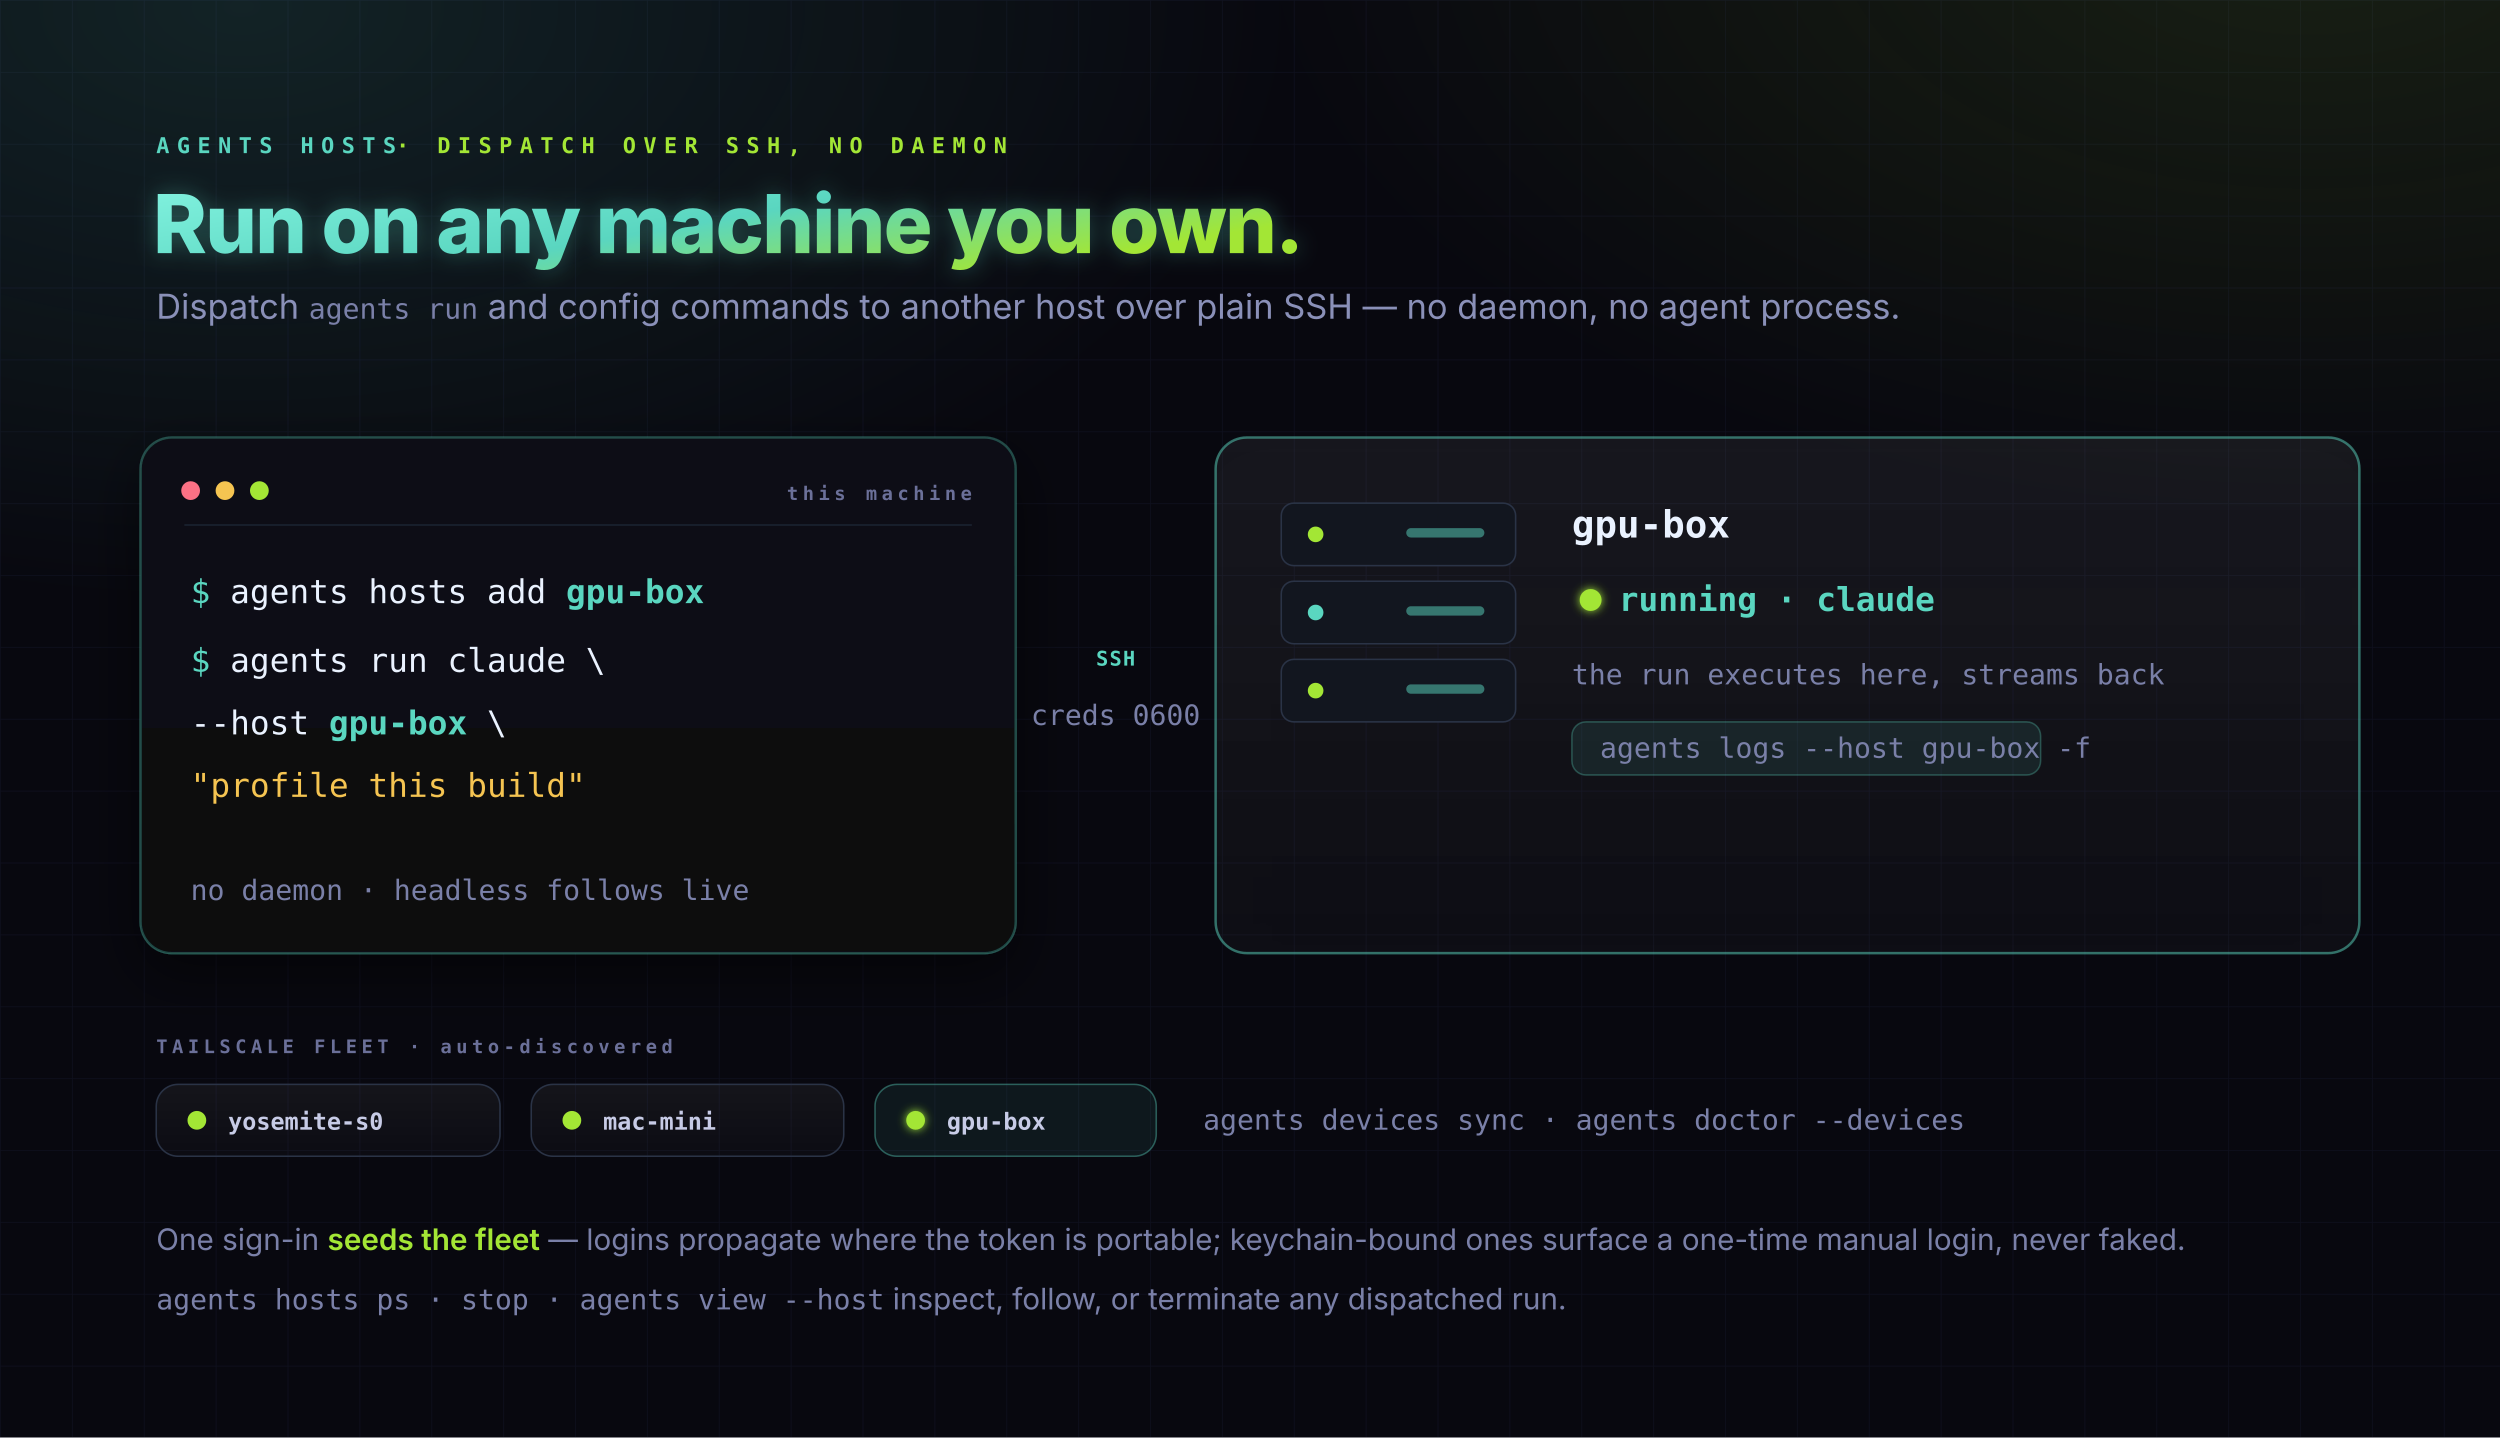
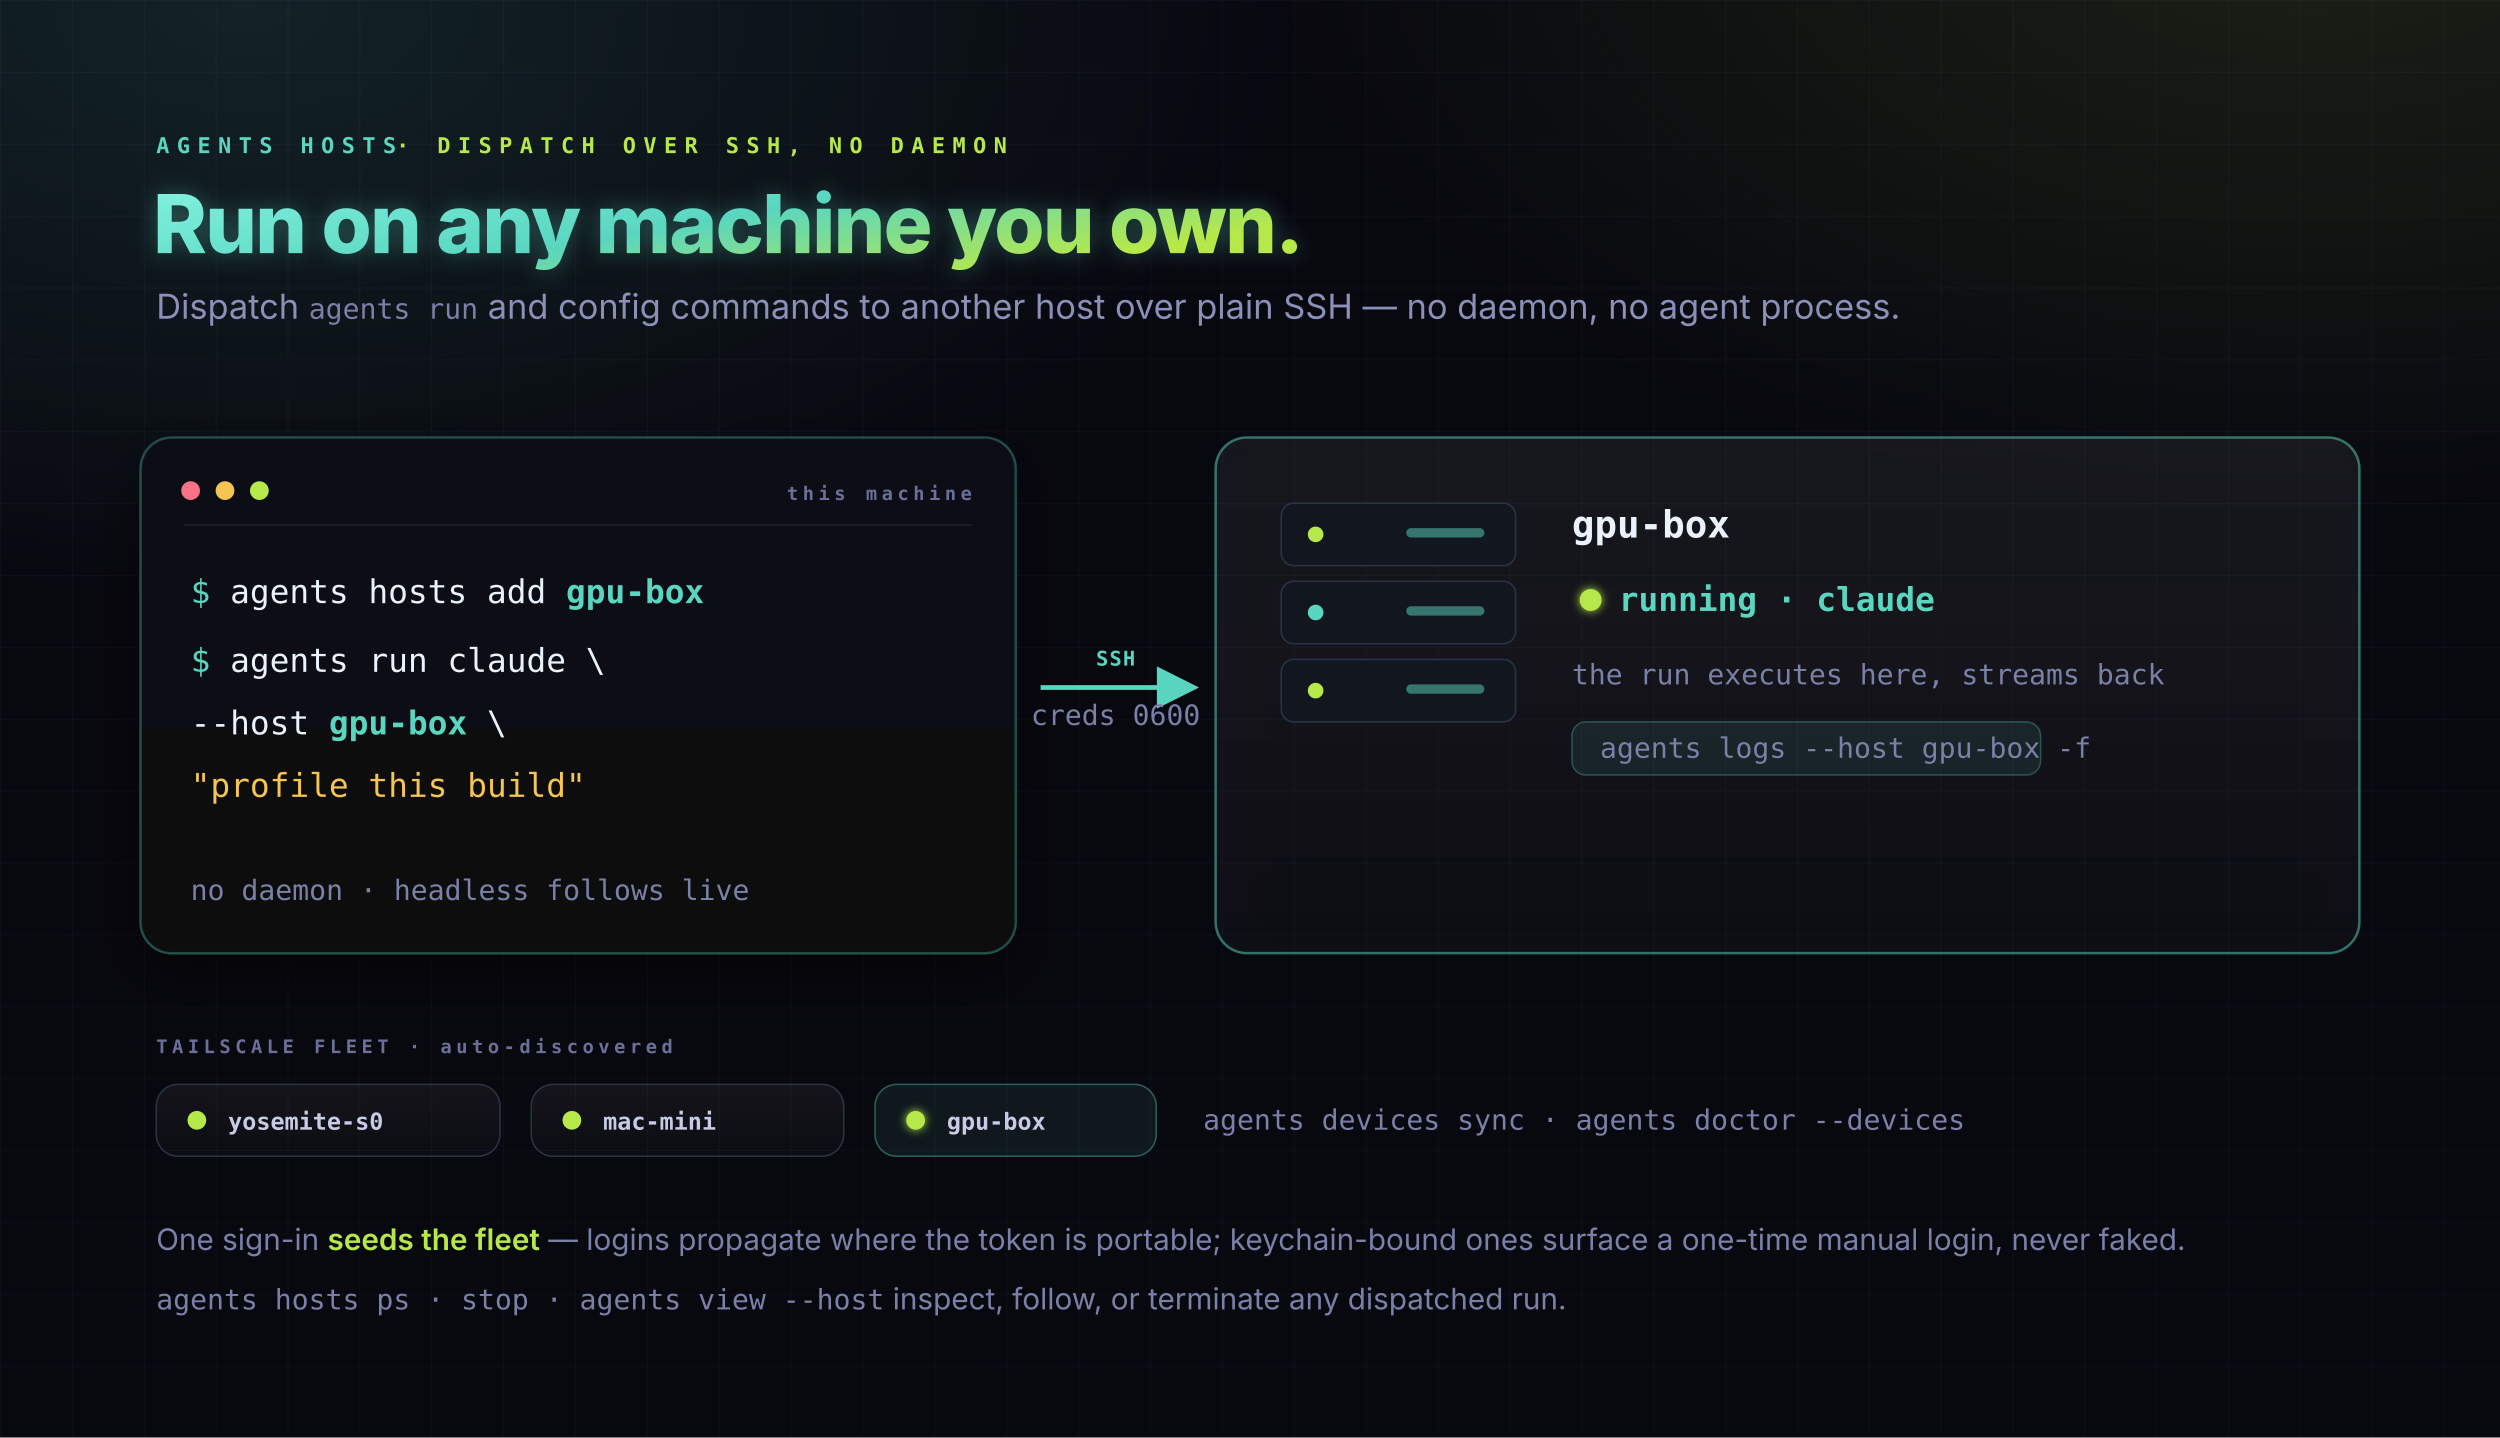
<svg xmlns="http://www.w3.org/2000/svg" viewBox="0 0 1600 920" role="img" aria-label="agents hosts dispatches agents run and config commands to another machine over plain SSH with no daemon: enroll a host, run there, it executes on the remote box and follows live. Your Tailscale fleet is auto-discovered; credentials stream over encrypted SSH stdin and land 0600.">
  <defs>
    <radialGradient id="gTeal" cx="10%" cy="0%" r="70%">
      <stop offset="0%" stop-color="#5ad6c0" stop-opacity="0.13" />
      <stop offset="60%" stop-color="#5ad6c0" stop-opacity="0" />
    </radialGradient>
    <radialGradient id="gLime" cx="92%" cy="-6%" r="70%">
-       <stop offset="0%" stop-color="#a3e635" stop-opacity="0.11" />
-       <stop offset="60%" stop-color="#a3e635" stop-opacity="0" />
+       <stop offset="0%" stop-color="#B6E84A" stop-opacity="0.11" />
+       <stop offset="60%" stop-color="#B6E84A" stop-opacity="0" />
    </radialGradient>
    <pattern id="grid" width="46" height="46" patternUnits="userSpaceOnUse">
      <path d="M 46 0 L 0 0 0 46" fill="none" stroke="#6b8dff" stroke-opacity="0.06" stroke-width="1" />
    </pattern>
    <linearGradient id="title" x1="0" y1="0" x2="1" y2="0.4">
      <stop offset="0%" stop-color="#7ff0dd" />
      <stop offset="55%" stop-color="#5ad6c0" />
-       <stop offset="100%" stop-color="#a3e635" />
+       <stop offset="100%" stop-color="#B6E84A" />
    </linearGradient>
    <linearGradient id="glass" x1="0" y1="0" x2="0" y2="1">
      <stop offset="0%" stop-color="#ffffff" stop-opacity="0.05" />
      <stop offset="100%" stop-color="#ffffff" stop-opacity="0.015" />
    </linearGradient>
    <linearGradient id="term" x1="0" y1="0" x2="0" y2="1">
      <stop offset="0%" stop-color="#0c1016" />
      <stop offset="100%" stop-color="#070a0e" />
    </linearGradient>
    <filter id="soft" x="-20%" y="-20%" width="140%" height="150%">
      <feGaussianBlur stdDeviation="18" result="b" />
      <feOffset dy="14" result="o" />
      <feColorMatrix in="o" type="matrix" values="0 0 0 0 0 0 0 0 0 0 0 0 0 0 0 0 0 0 0.5 0" result="s" />
      <feMerge>
        <feMergeNode in="s" />
        <feMergeNode in="SourceGraphic" />
      </feMerge>
    </filter>
    <filter id="neon" x="-60%" y="-60%" width="220%" height="220%">
      <feGaussianBlur stdDeviation="3" result="b" />
      <feMerge>
        <feMergeNode in="b" />
        <feMergeNode in="SourceGraphic" />
      </feMerge>
    </filter>
    <filter id="halo" x="-30%" y="-60%" width="160%" height="220%">
      <feGaussianBlur stdDeviation="7" />
    </filter>
    <marker id="arT" viewBox="0 0 10 10" refX="8" refY="5" markerWidth="9" markerHeight="9" orient="auto-start-reverse">
      <path d="M0 0 L10 5 L0 10 z" fill="#5ad6c0" />
    </marker>
    <style>
      .kick{font:600 14px ui-monospace,"SF Mono",Menlo,monospace;letter-spacing:.34em;fill:#5ad6c0;}
      .h1{font:800 52px Inter,-apple-system,"SF Pro Display",system-ui,sans-serif;letter-spacing:-.02em;}
      .sub{font:400 22px Inter,-apple-system,system-ui,sans-serif;fill:#8a90b8;}
      .lab{font:600 12px ui-monospace,"SF Mono",Menlo,monospace;letter-spacing:.24em;fill:#6b7099;}
      .m{font:500 21px ui-monospace,"SF Mono",Menlo,monospace;fill:#eaf2ff;}
      .mm{font:500 18px ui-monospace,"SF Mono",Menlo,monospace;fill:#7a80a8;}
      .mt{font:600 21px ui-monospace,"SF Mono",Menlo,monospace;fill:#5ad6c0;}
-       .ml{font:600 21px ui-monospace,"SF Mono",Menlo,monospace;fill:#a3e635;}
+       .ml{font:600 21px ui-monospace,"SF Mono",Menlo,monospace;fill:#B6E84A;}
      .pg{font:700 24px ui-monospace,"SF Mono",Menlo,monospace;fill:#eaf2ff;}
      .edge{font:600 13px ui-monospace,"SF Mono",Menlo,monospace;letter-spacing:.06em;}
      .chip{font:600 15px ui-monospace,"SF Mono",Menlo,monospace;fill:#c7cbe6;}
      .note{font:400 19px Inter,-apple-system,system-ui,sans-serif;fill:#7a80a8;}
-       .noteA{font:600 19px Inter,-apple-system,system-ui,sans-serif;fill:#a3e635;}
+       .noteA{font:600 19px Inter,-apple-system,system-ui,sans-serif;fill:#B6E84A;}
    </style>
  </defs>
  <rect width="1600" height="920" fill="#08080f" />
  <rect width="1600" height="920" fill="url(#grid)" />
  <rect width="1600" height="920" fill="url(#gTeal)" />
  <rect width="1600" height="920" fill="url(#gLime)" />
-   <text x="100" y="98" class="kick">AGENTS HOSTS<tspan fill="#a3e635"> · DISPATCH OVER SSH, NO DAEMON</tspan>
+   <text x="100" y="98" class="kick">AGENTS HOSTS<tspan fill="#B6E84A"> · DISPATCH OVER SSH, NO DAEMON</tspan>
  </text>
  <text x="98" y="162" class="h1" fill="#5ad6c0" opacity="0.34" filter="url(#halo)">Run on any machine you own.</text>
  <text x="98" y="162" class="h1" fill="url(#title)">Run on any machine you own.</text>
  <text x="100" y="204" class="sub">Dispatch <tspan class="mm" font-size="20">agents run</tspan> and config commands to another host over plain SSH — no daemon, no agent process.</text>
  <g filter="url(#soft)">
    <rect x="90" y="280" width="560" height="330" rx="20" fill="url(#term)" stroke="#5ad6c0" stroke-opacity="0.3" stroke-width="1.5" />
  </g>
  <circle cx="122" cy="314" r="6" fill="#fb7185" />
  <circle cx="144" cy="314" r="6" fill="#f5c451" />
-   <circle cx="166" cy="314" r="6" fill="#a3e635" />
+   <circle cx="166" cy="314" r="6" fill="#B6E84A" />
  <text x="622" y="320" class="lab" text-anchor="end">this machine</text>
  <line x1="118" y1="336" x2="622" y2="336" stroke="#1a2230" stroke-width="1" />
  <text x="122" y="386" class="m">
    <tspan fill="#5ad6c0">$</tspan> agents hosts add <tspan class="mt">gpu-box</tspan>
  </text>
  <text x="122" y="430" class="m">
    <tspan fill="#5ad6c0">$</tspan> agents run claude \</text>
  <text x="122" y="470" class="m">    --host <tspan class="mt">gpu-box</tspan> \</text>
  <text x="122" y="510" class="m">
    <tspan fill="#f5c451">"profile this build"</tspan>
  </text>
  <text x="122" y="576" class="mm" font-size="16">no daemon · headless follows live</text>
-   <line x1="666" y1="440" x2="762" y2="440" stroke="#5ad6c0" stroke-width="3" marker-end="url(#arT)" filter="url(#neon)" />
+   <line x1="666" y1="440" x2="762" y2="440" stroke="#5ad6c0" stroke-width="3" marker-end="url(#arT)" />
  <text x="714" y="426" class="edge" fill="#5ad6c0" text-anchor="middle">SSH</text>
  <text x="714" y="464" class="mm" font-size="13" text-anchor="middle">creds 0600</text>
  <g filter="url(#soft)">
    <rect x="778" y="280" width="732" height="330" rx="20" fill="url(#glass)" stroke="#5ad6c0" stroke-opacity="0.5" stroke-width="1.6" />
  </g>
  <g>
    <rect x="820" y="322" width="150" height="40" rx="8" fill="#12161f" stroke="#2a3346" />
-     <circle cx="842" cy="342" r="5" fill="#a3e635" />
+     <circle cx="842" cy="342" r="5" fill="#B6E84A" />
    <rect x="900" y="338" width="50" height="6" rx="3" fill="#5ad6c0" fill-opacity="0.5" />
    <rect x="820" y="372" width="150" height="40" rx="8" fill="#12161f" stroke="#2a3346" />
    <circle cx="842" cy="392" r="5" fill="#5ad6c0" />
    <rect x="900" y="388" width="50" height="6" rx="3" fill="#5ad6c0" fill-opacity="0.5" />
    <rect x="820" y="422" width="150" height="40" rx="8" fill="#12161f" stroke="#2a3346" />
-     <circle cx="842" cy="442" r="5" fill="#a3e635" />
+     <circle cx="842" cy="442" r="5" fill="#B6E84A" />
    <rect x="900" y="438" width="50" height="6" rx="3" fill="#5ad6c0" fill-opacity="0.5" />
  </g>
  <text x="1006" y="344" class="pg">gpu-box</text>
-   <circle cx="1018" cy="384" r="7" fill="#a3e635" filter="url(#neon)" />
+   <circle cx="1018" cy="384" r="7" fill="#B6E84A" filter="url(#neon)" />
  <text x="1036" y="391" class="mt" font-size="19">running · claude</text>
  <text x="1006" y="438" class="mm">the run executes here, streams back</text>
  <rect x="1006" y="462" width="300" height="34" rx="9" fill="#5ad6c0" fill-opacity="0.1" stroke="#5ad6c0" stroke-opacity="0.3" />
  <text x="1024" y="485" class="mm" font-size="15">agents logs --host gpu-box  -f</text>
  <text x="100" y="674" class="lab">TAILSCALE FLEET · auto-discovered</text>
  <g>
    <rect x="100" y="694" width="220" height="46" rx="14" fill="url(#glass)" stroke="#2a3346" />
-     <circle cx="126" cy="717" r="6" fill="#a3e635" />
+     <circle cx="126" cy="717" r="6" fill="#B6E84A" />
    <text x="146" y="723" class="chip">yosemite-s0</text>
    <rect x="340" y="694" width="200" height="46" rx="14" fill="url(#glass)" stroke="#2a3346" />
-     <circle cx="366" cy="717" r="6" fill="#a3e635" />
+     <circle cx="366" cy="717" r="6" fill="#B6E84A" />
    <text x="386" y="723" class="chip">mac-mini</text>
    <rect x="560" y="694" width="180" height="46" rx="14" fill="#5ad6c0" fill-opacity="0.08" stroke="#5ad6c0" stroke-opacity="0.4" />
-     <circle cx="586" cy="717" r="6" fill="#a3e635" filter="url(#neon)" />
+     <circle cx="586" cy="717" r="6" fill="#B6E84A" filter="url(#neon)" />
    <text x="606" y="723" class="chip" fill="#5ad6c0">gpu-box</text>
    <text x="770" y="723" class="mm" font-size="16">agents devices sync  ·  agents doctor --devices</text>
  </g>
  <text x="100" y="800" class="note">One sign-in <tspan class="noteA">seeds the fleet</tspan> — logins propagate where the token is portable; keychain-bound ones surface a one-time manual login, never faked.</text>
  <text x="100" y="838" class="note">
    <tspan class="mm" font-size="17">agents hosts ps · stop · agents view --host</tspan>  inspect, follow, or terminate any dispatched run.</text>
</svg>
